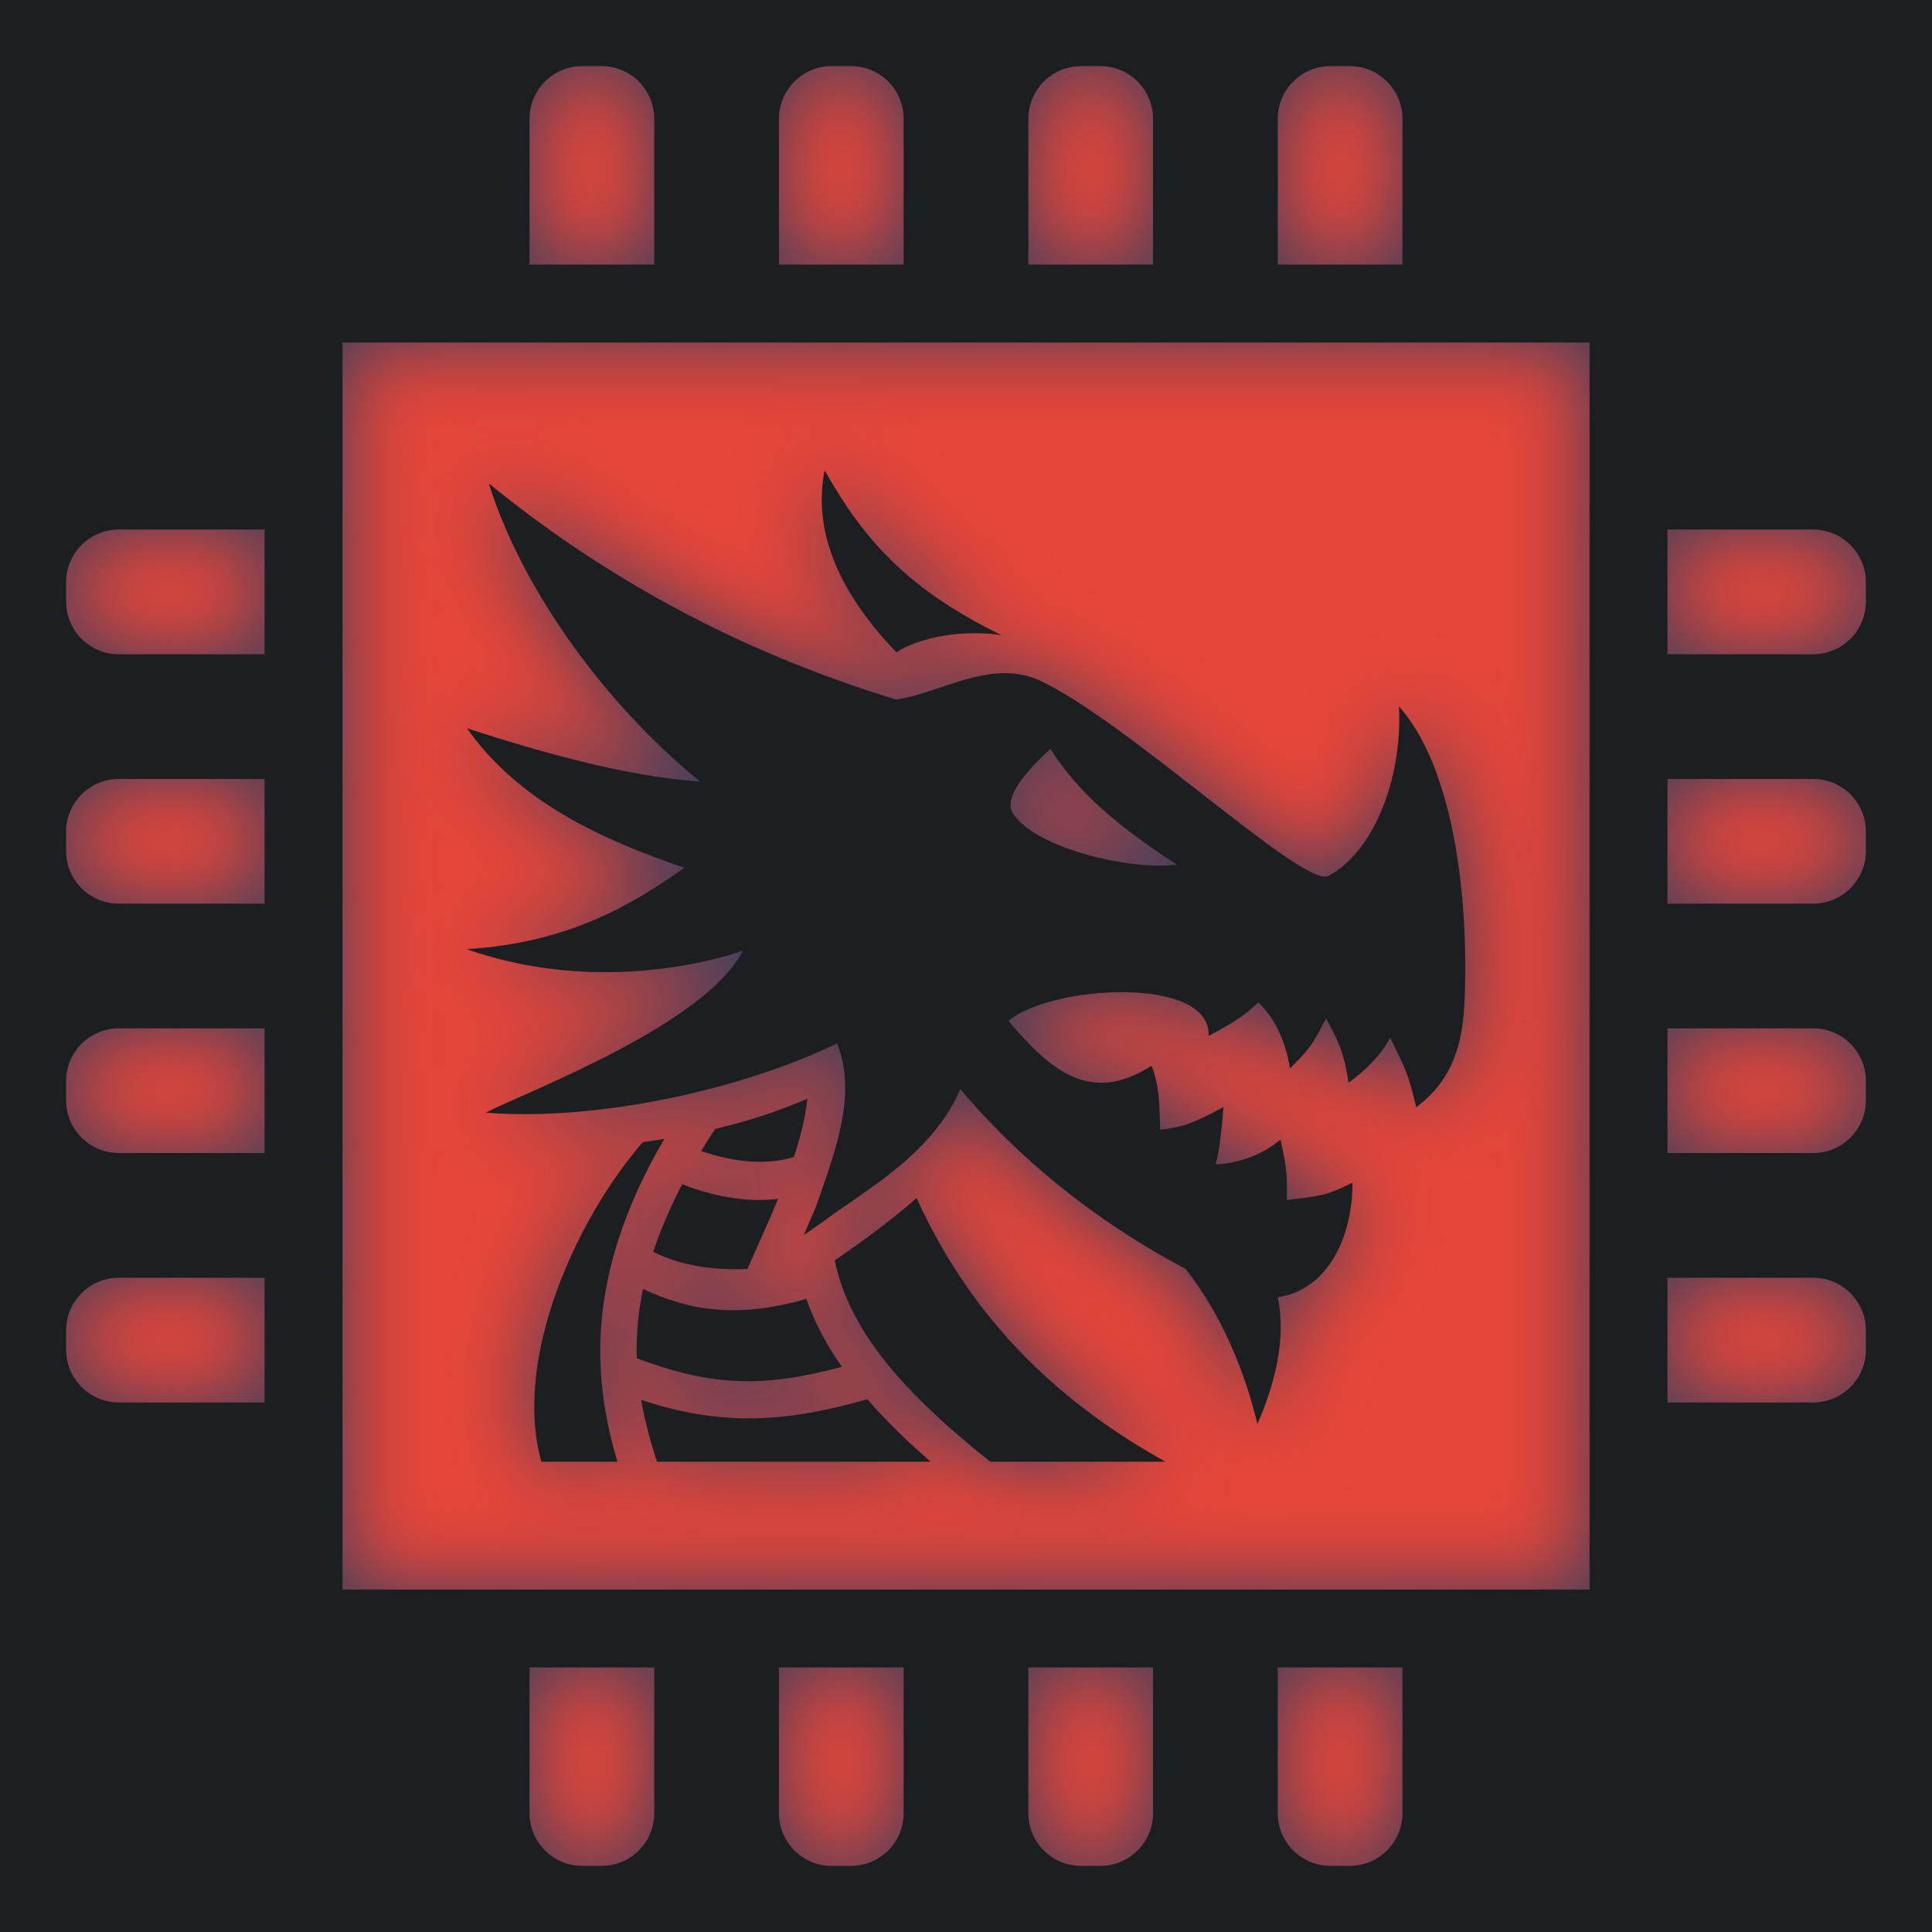
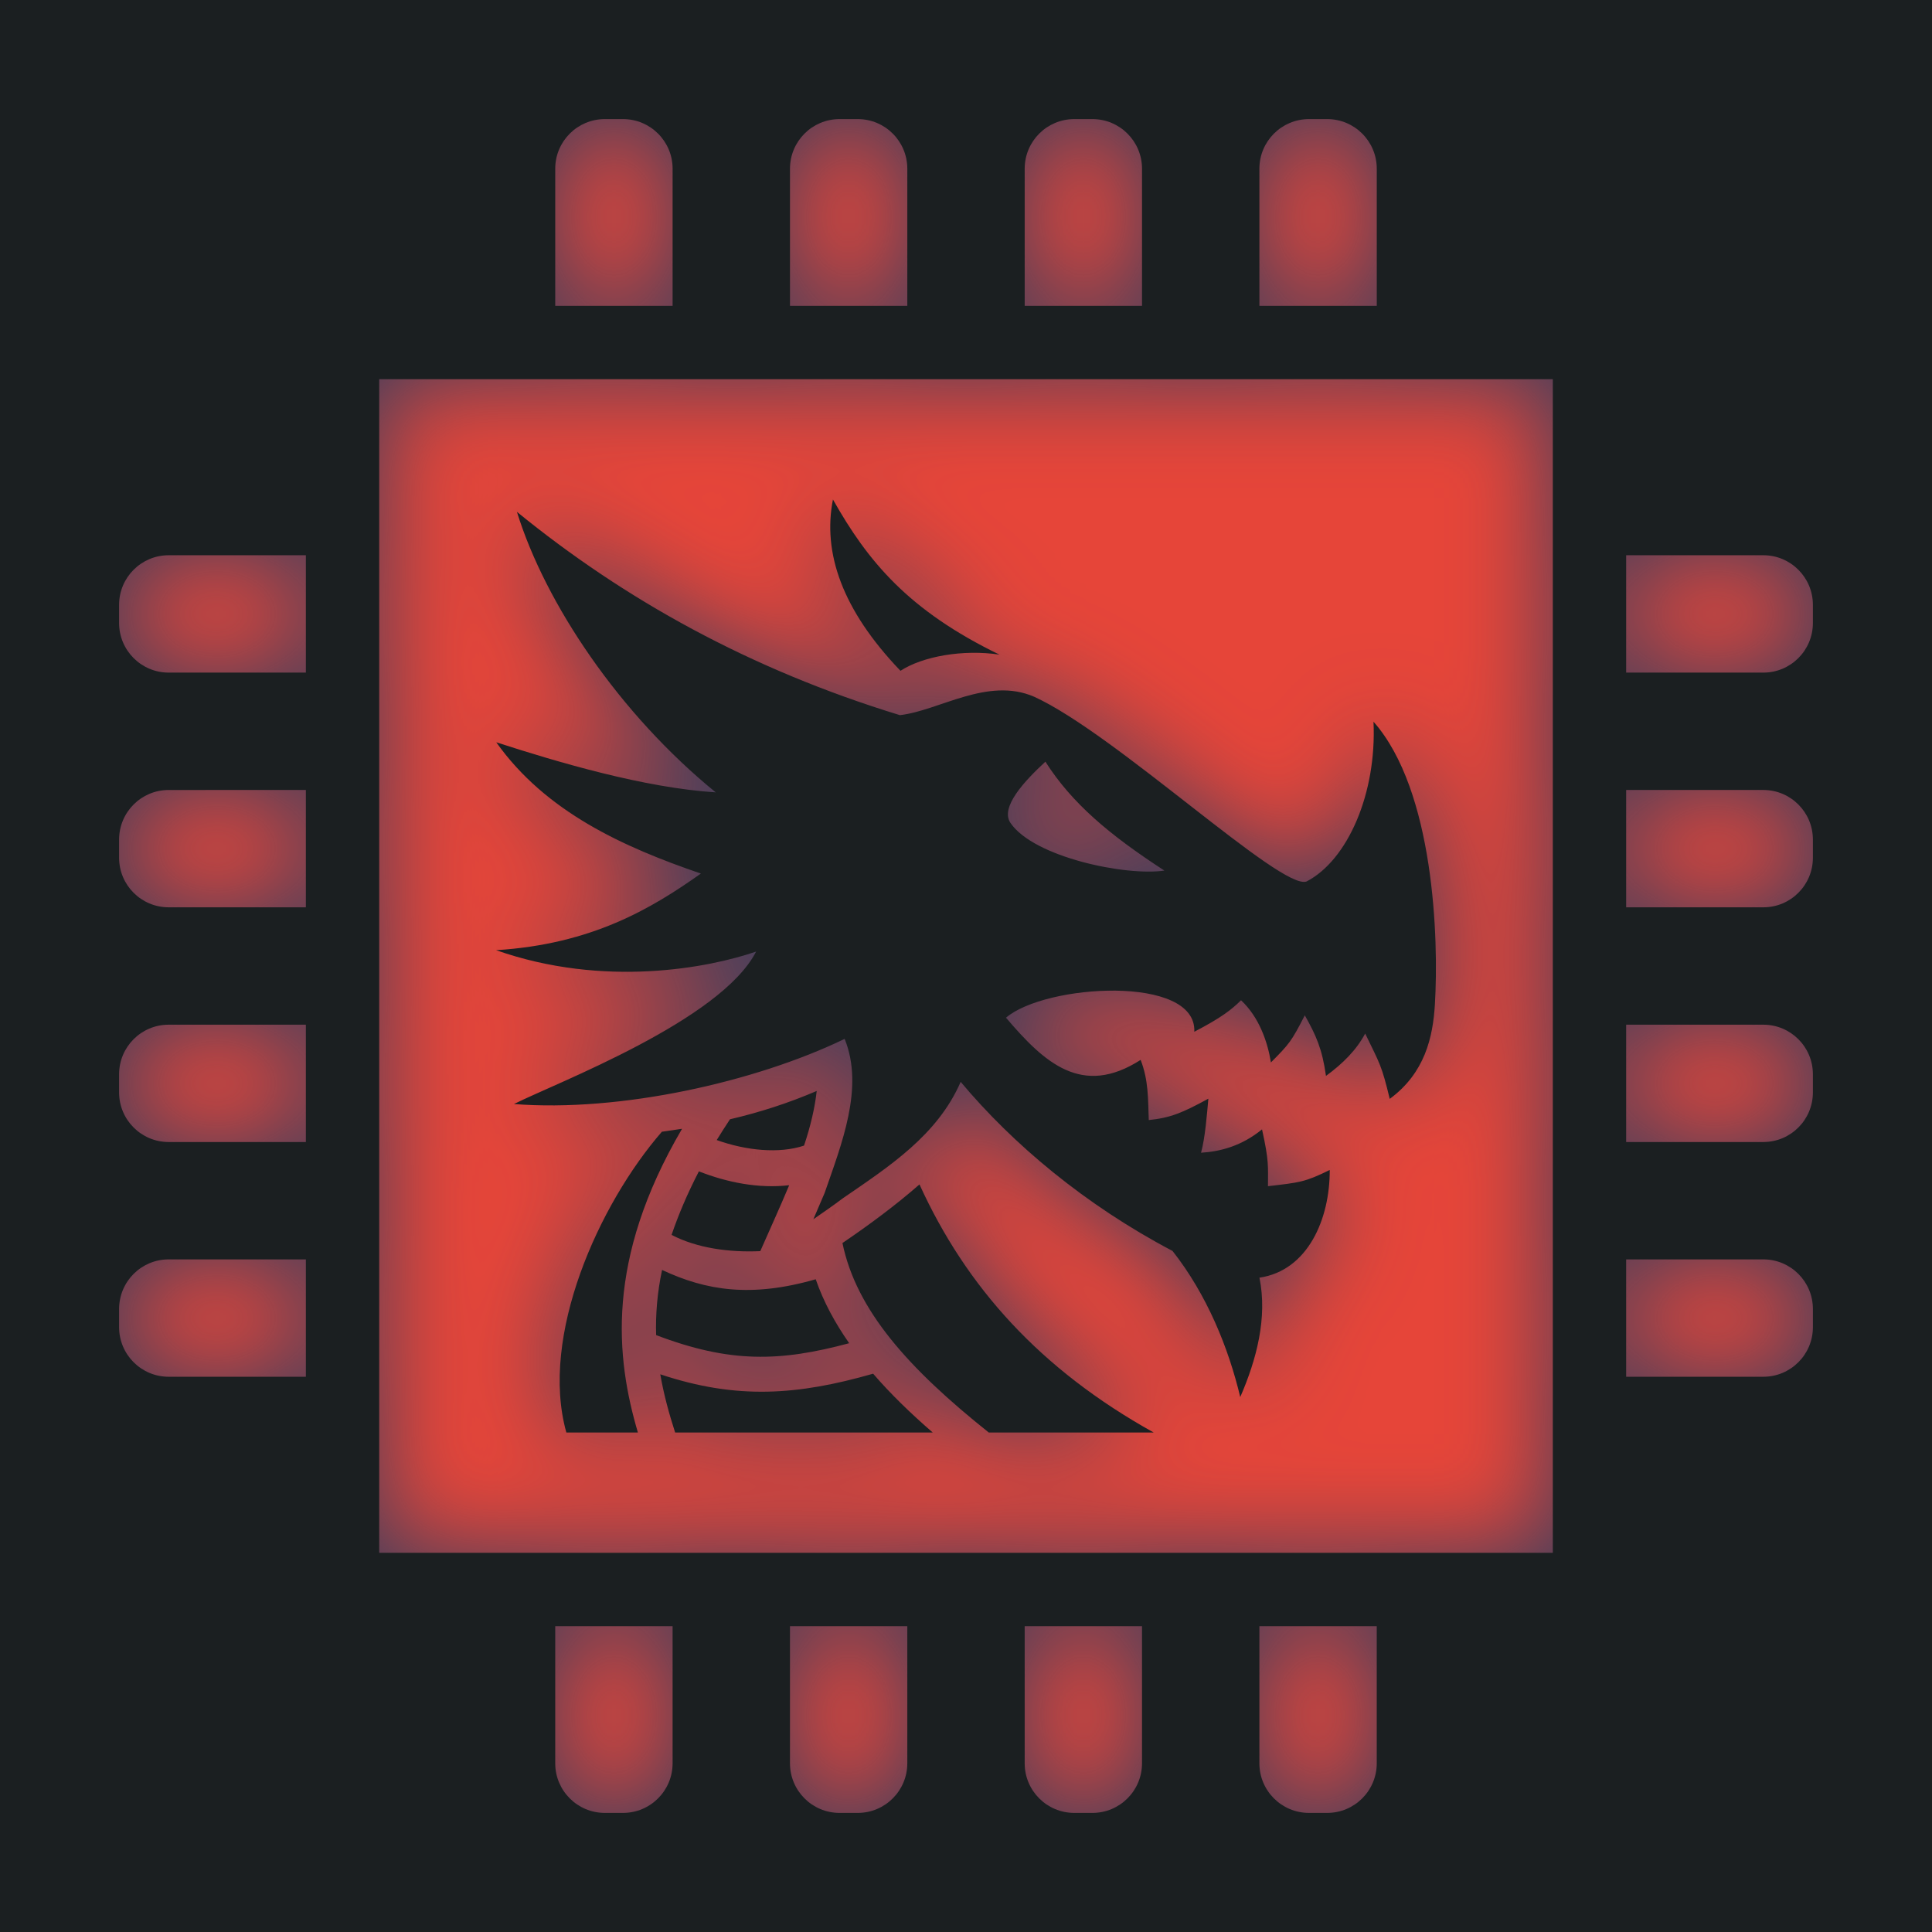
- <svg xmlns="http://www.w3.org/2000/svg" version="1.2" id="Layer_1" x="0px" y="0px" viewBox="-421 153 512 512" xml:space="preserve" width="512" height="512">
-   <defs id="defs7">
-     <filter style="color-interpolation-filters:sRGB;" id="filter980" x="-0.192" y="-0.155" width="1.374" height="1.301">
-       <feFlood flood-opacity="1" flood-color="rgb(58,63,94)" result="flood" id="feFlood970" />
-       <feComposite in="flood" in2="SourceGraphic" operator="out" result="composite1" id="feComposite972" />
-       <feGaussianBlur in="composite1" stdDeviation="15" result="blur" id="feGaussianBlur974" />
-       <feOffset dx="0" dy="0" result="offset" id="feOffset976" />
-       <feComposite in="offset" in2="SourceGraphic" operator="atop" result="composite2" id="feComposite978" />
-     </filter>
-     <filter style="color-interpolation-filters:sRGB;" id="filter1066" x="-0.059" y="-0.048" width="1.119" height="1.096">
-       <feFlood flood-opacity="1" flood-color="rgb(58,63,94)" result="flood" id="feFlood1056" />
-       <feComposite in="flood" in2="SourceGraphic" operator="out" result="composite1" id="feComposite1058" />
-       <feGaussianBlur in="composite1" stdDeviation="9.788" result="blur" id="feGaussianBlur1060" />
-       <feOffset dx="0" dy="0" result="offset" id="feOffset1062" />
-       <feComposite in="offset" in2="SourceGraphic" operator="atop" result="composite2" id="feComposite1064" />
-     </filter>
-     <filter style="color-interpolation-filters:sRGB;" id="filter3800" x="-0.061" y="-0.061" width="1.123" height="1.123">
-       <feFlood flood-opacity="1" flood-color="rgb(58,63,94)" result="flood" id="feFlood3790" />
-       <feComposite in="flood" in2="SourceGraphic" operator="out" result="composite1" id="feComposite3792" />
-       <feGaussianBlur in="composite1" stdDeviation="12.098" result="blur" id="feGaussianBlur3794" />
-       <feOffset dx="0" dy="0" result="offset" id="feOffset3796" />
-       <feComposite in="offset" in2="SourceGraphic" operator="atop" result="composite2" id="feComposite3798" />
-     </filter>
-     <filter style="color-interpolation-filters:sRGB;" id="filter4260" x="-0.057" y="-0.057" width="1.113" height="1.113">
-       <feFlood flood-opacity="1" flood-color="rgb(58,63,94)" result="flood" id="feFlood4250" />
-       <feComposite in="flood" in2="SourceGraphic" operator="out" result="composite1" id="feComposite4252" />
-       <feGaussianBlur in="composite1" stdDeviation="12.1" result="blur" id="feGaussianBlur4254" />
-       <feOffset dx="0" dy="0" result="offset" id="feOffset4256" />
-       <feComposite in="offset" in2="SourceGraphic" operator="atop" result="composite2" id="feComposite4258" />
-     </filter>
-     <filter style="color-interpolation-filters:sRGB;" id="filter893" x="-0.099" y="-0.077" width="1.198" height="1.153">
-       <feFlood flood-opacity="1" flood-color="rgb(58,63,94)" result="flood" id="feFlood883" />
-       <feComposite in="flood" in2="SourceGraphic" operator="out" result="composite1" id="feComposite885" />
-       <feGaussianBlur in="composite1" stdDeviation="15" result="blur" id="feGaussianBlur887" />
-       <feOffset dx="0" dy="0" result="offset" id="feOffset889" />
-       <feComposite in="offset" in2="SourceGraphic" operator="atop" result="composite2" id="feComposite891" />
-     </filter>
-     <filter style="color-interpolation-filters:sRGB;" id="filter893-7" x="-0.16" y="-0.161" width="1.312" height="1.314">
-       <feFlood flood-opacity="1" flood-color="rgb(58,63,94)" result="flood" id="feFlood883-7" />
-       <feComposite in="flood" in2="SourceGraphic" operator="out" result="composite1" id="feComposite885-5" />
-       <feGaussianBlur in="composite1" stdDeviation="15" result="blur" id="feGaussianBlur887-4" />
-       <feOffset dx="0" dy="0" result="offset" id="feOffset889-8" />
-       <feComposite in="offset" in2="SourceGraphic" operator="atop" result="composite2" id="feComposite891-1" />
-     </filter>
-     <filter style="color-interpolation-filters:sRGB;" id="filter937" x="-0.075" y="-0.075" width="1.149" height="1.15">
-       <feFlood flood-opacity="1" flood-color="rgb(58,63,94)" result="flood" id="feFlood927" />
-       <feComposite in="flood" in2="SourceGraphic" operator="out" result="composite1" id="feComposite929" />
-       <feGaussianBlur in="composite1" stdDeviation="14.772" result="blur" id="feGaussianBlur931" />
-       <feOffset dx="0" dy="0" result="offset" id="feOffset933" />
-       <feComposite in="offset" in2="SourceGraphic" operator="atop" result="composite2" id="feComposite935" />
+ <svg xmlns="http://www.w3.org/2000/svg" version="1.2" id="Layer_1" x="0px" y="0px" viewBox="0 0 512 512" xml:space="preserve" width="512" height="512">
+   <defs id="defs1">
+     <filter style="color-interpolation-filters:sRGB;" id="filter2" x="-0.07" y="-0.07" width="1.141" height="1.141">
+       <feFlood result="flood" in="SourceGraphic" flood-opacity="1" flood-color="rgb(58,63,94)" id="feFlood1" />
+       <feGaussianBlur result="blur" in="SourceGraphic" stdDeviation="15" id="feGaussianBlur1" />
+       <feOffset result="offset" in="blur" dx="0" dy="0" id="feOffset1" />
+       <feComposite result="comp1" operator="out" in="flood" in2="offset" id="feComposite1" />
+       <feComposite result="comp2" operator="atop" in="comp1" in2="SourceGraphic" id="feComposite2" />
    </filter>
  </defs>
-   <g id="g439" transform="translate(-421,153)" style="fill:#1b1f21;fill-opacity:1">
-     <g id="g8" style="fill:#1b1f21;fill-opacity:1">
- </g>
-     <g id="g10" style="fill:#1b1f21;fill-opacity:1">
- </g>
-     <g id="g12" style="fill:#1b1f21;fill-opacity:1">
- </g>
-     <g id="g14" style="fill:#1b1f21;fill-opacity:1">
- </g>
-     <g id="g16" style="fill:#1b1f21;fill-opacity:1">
- </g>
-     <g id="g18" style="fill:#1b1f21;fill-opacity:1">
- </g>
-     <g id="g20" style="fill:#1b1f21;fill-opacity:1">
- </g>
-     <g id="g22" style="fill:#1b1f21;fill-opacity:1">
- </g>
-     <g id="g24" style="fill:#1b1f21;fill-opacity:1">
- </g>
-     <g id="g26" style="fill:#1b1f21;fill-opacity:1">
- </g>
-     <g id="g28" style="fill:#1b1f21;fill-opacity:1">
- </g>
-     <g id="g30" style="fill:#1b1f21;fill-opacity:1">
- </g>
-     <g id="g32" style="fill:#1b1f21;fill-opacity:1">
- </g>
-     <g id="g34" style="fill:#1b1f21;fill-opacity:1">
- </g>
-     <g id="g36" style="fill:#1b1f21;fill-opacity:1">
- </g>
-     <g id="g1182" transform="translate(131.2651,78.46136)" style="fill:#1b1f21;fill-opacity:1">
-       <g id="g14-6" style="fill:#1b1f21;fill-opacity:1">
- </g>
-       <g id="g16-7" style="fill:#1b1f21;fill-opacity:1">
- </g>
-       <g id="g18-5" style="fill:#1b1f21;fill-opacity:1">
- </g>
-       <g id="g20-3" style="fill:#1b1f21;fill-opacity:1">
- </g>
-       <g id="g22-5" style="fill:#1b1f21;fill-opacity:1">
- </g>
-       <g id="g24-6" style="fill:#1b1f21;fill-opacity:1">
- </g>
-       <g id="g26-2" style="fill:#1b1f21;fill-opacity:1">
- </g>
-       <g id="g28-9" style="fill:#1b1f21;fill-opacity:1">
- </g>
-       <g id="g30-1" style="fill:#1b1f21;fill-opacity:1">
- </g>
-       <g id="g32-27" style="fill:#1b1f21;fill-opacity:1">
- </g>
-       <g id="g34-09" style="fill:#1b1f21;fill-opacity:1">
- </g>
-       <g id="g36-3" style="fill:#1b1f21;fill-opacity:1">
- </g>
-       <g id="g38" style="fill:#1b1f21;fill-opacity:1">
- </g>
-       <g id="g40" style="fill:#1b1f21;fill-opacity:1">
- </g>
-       <g id="g42" style="fill:#1b1f21;fill-opacity:1">
- </g>
-       <g id="g541" transform="translate(26.04745,-8.002671)" style="fill:#1b1f21;fill-opacity:1">
-         <g id="g20-6" style="fill:#1b1f21;fill-opacity:1">
- </g>
-         <g id="g22-7" style="fill:#1b1f21;fill-opacity:1">
- </g>
-         <g id="g24-5" style="fill:#1b1f21;fill-opacity:1">
- </g>
-         <g id="g26-3" style="fill:#1b1f21;fill-opacity:1">
- </g>
-         <g id="g28-5" style="fill:#1b1f21;fill-opacity:1">
- </g>
-         <g id="g30-6" style="fill:#1b1f21;fill-opacity:1">
- </g>
-         <g id="g32-2" style="fill:#1b1f21;fill-opacity:1">
- </g>
-         <g id="g34-9" style="fill:#1b1f21;fill-opacity:1">
- </g>
-         <g id="g36-1" style="fill:#1b1f21;fill-opacity:1">
- </g>
-         <g id="g38-2" style="fill:#1b1f21;fill-opacity:1">
- </g>
-         <g id="g40-7" style="fill:#1b1f21;fill-opacity:1">
- </g>
-         <g id="g42-0" style="fill:#1b1f21;fill-opacity:1">
- </g>
-         <g id="g44" style="fill:#1b1f21;fill-opacity:1">
- </g>
-         <g id="g46" style="fill:#1b1f21;fill-opacity:1">
- </g>
-         <g id="g48" style="fill:#1b1f21;fill-opacity:1">
- </g>
-         <g id="g319" transform="translate(-157.3126,-70.45869)" style="fill:#1b1f21;fill-opacity:1">
-           <g id="g949" style="fill:#1b1f21;fill-opacity:1">
-             <path d="M 0,0 H 512 V 512 H 0 Z" fill="#b90202" fill-opacity="1" id="path902" style="fill:#1b1f21;fill-opacity:1" />
-             <g id="g1524" transform="matrix(0.6529937,0.6509531,-0.6509531,0.6529937,760.9603,405.168)" style="fill:#1b1f21;fill-opacity:1">
-               <g class="" id="g1513" style="fill:#1b1f21;fill-opacity:1" />
-             </g>
-             <g id="g1741" transform="matrix(0.7314895,-0.7251916,0.7251916,0.7314895,174.7217,-127.5294)" style="fill:#1b1f21;fill-opacity:1">
-               <g class="" id="g1730" style="fill:#1b1f21;fill-opacity:1" />
-             </g>
-           </g>
-           <g id="g10-6" style="fill:#1b1f21;fill-opacity:1">
- </g>
-           <g id="g12-7" style="fill:#1b1f21;fill-opacity:1">
- </g>
-           <g id="g14-9" style="fill:#1b1f21;fill-opacity:1">
- </g>
-           <g id="g16-5" style="fill:#1b1f21;fill-opacity:1">
- </g>
-           <g id="g18-3" style="fill:#1b1f21;fill-opacity:1">
- </g>
-           <g id="g20-5" style="fill:#1b1f21;fill-opacity:1">
- </g>
-           <g id="g22-6" style="fill:#1b1f21;fill-opacity:1">
- </g>
-           <g id="g24-2" style="fill:#1b1f21;fill-opacity:1">
- </g>
-           <g id="g26-9" style="fill:#1b1f21;fill-opacity:1">
- </g>
-           <g id="g28-1" style="fill:#1b1f21;fill-opacity:1">
- </g>
-           <g id="g30-2" style="fill:#1b1f21;fill-opacity:1">
- </g>
-           <g id="g32-7" style="fill:#1b1f21;fill-opacity:1">
- </g>
-           <g id="g34-0" style="fill:#1b1f21;fill-opacity:1">
- </g>
-           <g id="g36-9" style="fill:#1b1f21;fill-opacity:1">
- </g>
-           <g id="g38-3" style="fill:#1b1f21;fill-opacity:1">
- </g>
-         </g>
-       </g>
-     </g>
-     <g id="g1551" transform="matrix(0.5122272,0,0,0.5122272,124.8544,126.0789)" style="fill:#1b1f21;fill-opacity:1">
-       <g id="g1478" style="fill:#1b1f21;fill-opacity:1">
-         <g id="g1476" style="fill:#1b1f21;fill-opacity:1">
- 		
- 	</g>
-       </g>
-       <g id="g1484" style="fill:#1b1f21;fill-opacity:1">
-         <g id="g1482" style="fill:#1b1f21;fill-opacity:1">
- 		
- 	</g>
-       </g>
-       <g id="g1490" style="fill:#1b1f21;fill-opacity:1">
-         <g id="g1488" style="fill:#1b1f21;fill-opacity:1">
- 		
- 	</g>
-       </g>
-       <g id="g1492" style="fill:#1b1f21;fill-opacity:1">
- </g>
-       <g id="g1494" style="fill:#1b1f21;fill-opacity:1">
- </g>
-       <g id="g1496" style="fill:#1b1f21;fill-opacity:1">
- </g>
-       <g id="g1498" style="fill:#1b1f21;fill-opacity:1">
- </g>
-       <g id="g1500" style="fill:#1b1f21;fill-opacity:1">
- </g>
-       <g id="g1502" style="fill:#1b1f21;fill-opacity:1">
- </g>
-       <g id="g1504" style="fill:#1b1f21;fill-opacity:1">
- </g>
-       <g id="g1506" style="fill:#1b1f21;fill-opacity:1">
- </g>
-       <g id="g1508" style="fill:#1b1f21;fill-opacity:1">
- </g>
-       <g id="g1510" style="fill:#1b1f21;fill-opacity:1">
- </g>
-       <g id="g1512" style="fill:#1b1f21;fill-opacity:1">
- </g>
-       <g id="g1514" style="fill:#1b1f21;fill-opacity:1">
- </g>
-       <g id="g1516" style="fill:#1b1f21;fill-opacity:1">
- </g>
-       <g id="g1518" style="fill:#1b1f21;fill-opacity:1">
- </g>
-       <g id="g1520" style="fill:#1b1f21;fill-opacity:1">
- </g>
-     </g>
-   </g>
-   <g id="g2623" transform="matrix(0.3880947,0,0,0.3880947,-267.3774,341.8404)" />
-   <g id="g366" transform="matrix(0.6494255,0,0,0.6494255,-256.6911,316.5475)">
-     <g id="g309">
-       <g id="g307">
- 		
- 		
- 		
- 	</g>
-     </g>
-     <g id="g311">
- </g>
-     <g id="g313">
- </g>
-     <g id="g315">
- </g>
-     <g id="g317">
- </g>
-     <g id="g319-3">
- </g>
-     <g id="g321">
- </g>
-     <g id="g323">
- </g>
-     <g id="g325">
- </g>
-     <g id="g327">
- </g>
-     <g id="g329">
- </g>
-     <g id="g331">
- </g>
-     <g id="g333">
- </g>
-     <g id="g335">
- </g>
-     <g id="g337">
- </g>
-     <g id="g339">
- </g>
-   </g>
-   <g id="g314" transform="matrix(0.3554219,0,0,0.3554219,-255.9877,318.0125)">
-     <g id="g249">
-       <g id="g247">
- 		
- 	</g>
-     </g>
-     <g id="g255">
-       <g id="g253">
- 		
- 	</g>
-     </g>
-     <g id="g257">
- </g>
-     <g id="g259">
- </g>
-     <g id="g261">
- </g>
-     <g id="g263">
- </g>
-     <g id="g265">
- </g>
-     <g id="g267">
- </g>
-     <g id="g269">
- </g>
-     <g id="g271">
- </g>
-     <g id="g273">
- </g>
-     <g id="g275">
- </g>
-     <g id="g277">
- </g>
-     <g id="g279">
- </g>
-     <g id="g281">
- </g>
-     <g id="g283">
- </g>
-     <g id="g285">
- </g>
-   </g>
-   <g style="fill:#000000" id="g1111" transform="matrix(3.723832,0,0,3.723832,-258.0958,310.3184)" />
-   <g style="fill:#000000" id="g1846" transform="matrix(0.3894442,0,0,0.3894442,-264.6975,331.6525)">
-     <g id="g1719">
-       <g id="g1717">
- 		
- 	</g>
-     </g>
-     <g id="g1725">
-       <g id="g1723">
- 		
- 	</g>
-     </g>
-     <g id="g1731">
-       <g id="g1729">
- 		
- 	</g>
-     </g>
-     <g id="g1737">
-       <g id="g1735">
- 		
- 	</g>
-     </g>
-     <g id="g1743">
-       <g id="g1741-6">
- 		
- 	</g>
-     </g>
-     <g id="g1749">
-       <g id="g1747">
- 		
- 	</g>
-     </g>
-     <g id="g1755">
-       <g id="g1753">
- 		
- 	</g>
-     </g>
-     <g id="g1761">
-       <g id="g1759">
- 		
- 	</g>
-     </g>
-     <g id="g1767">
-       <g id="g1765">
- 		
- 	</g>
-     </g>
-     <g id="g1773">
-       <g id="g1771">
- 		
- 	</g>
-     </g>
-     <g id="g1779">
-       <g id="g1777">
- 		
- 	</g>
-     </g>
-     <g id="g1785">
-       <g id="g1783">
- 		
- 	</g>
-     </g>
-     <g id="g1791">
-       <g id="g1789">
- 		
- 	</g>
-     </g>
-     <g id="g1797">
-       <g id="g1795">
- 		
- 	</g>
-     </g>
-   </g>
-   <style type="text/css" id="style4077">
- 	.st0{fill:#000000;}
- </style>
-   <g id="g4113" transform="matrix(0.9315556,0,0,0.9315556,-403.4782,170.5218)" style="fill:#e64539;fill-opacity:1;filter:url(#filter4260)">
-     <path class="st0" d="M 167.314,14.993 C 167.314,6.712 160.603,0 152.332,0 h -5.514 c -8.27,0 -14.982,6.712 -14.982,14.993 V 56.46 h 35.478 z" id="path4079" style="fill:#e64539;fill-opacity:1" />
-     <path class="st0" d="M 238.261,14.993 C 238.261,6.712 231.549,0 223.279,0 h -5.504 c -8.271,0 -14.982,6.712 -14.982,14.993 V 56.46 h 35.468 V 14.993 Z" id="path4081" style="fill:#e64539;fill-opacity:1" />
-     <path class="st0" d="M 309.207,14.993 C 309.207,6.712 302.496,0 294.225,0 h -5.504 C 280.45,0 273.739,6.712 273.739,14.993 V 56.46 h 35.468 z" id="path4083" style="fill:#e64539;fill-opacity:1" />
-     <path class="st0" d="M 380.164,14.993 C 380.164,6.712 373.452,0 365.182,0 h -5.514 c -8.271,0 -14.982,6.712 -14.982,14.993 V 56.46 h 35.478 V 14.993 Z" id="path4085" style="fill:#e64539;fill-opacity:1" />
-     <path class="st0" d="m 131.836,497.007 c 0,8.281 6.712,14.993 14.982,14.993 h 5.514 c 8.27,0 14.982,-6.712 14.982,-14.993 V 455.55 h -35.478 z" id="path4087" style="fill:#e64539;fill-opacity:1" />
-     <path class="st0" d="m 202.793,497.007 c 0,8.281 6.711,14.993 14.982,14.993 h 5.504 c 8.271,0 14.982,-6.712 14.982,-14.993 V 455.55 h -35.468 z" id="path4089" style="fill:#e64539;fill-opacity:1" />
-     <path class="st0" d="m 273.739,497.007 c 0,8.281 6.711,14.993 14.982,14.993 h 5.504 c 8.271,0 14.982,-6.712 14.982,-14.993 V 455.55 h -35.468 z" id="path4091" style="fill:#e64539;fill-opacity:1" />
-     <path class="st0" d="m 344.685,497.007 c 0,8.281 6.712,14.993 14.982,14.993 h 5.514 c 8.27,0 14.982,-6.712 14.982,-14.993 V 455.55 h -35.478 z" id="path4093" style="fill:#e64539;fill-opacity:1" />
-     <path class="st0" d="m 497.017,131.836 h -41.466 v 35.478 h 41.466 c 8.272,0 14.982,-6.711 14.982,-14.992 v -5.494 c 0,-8.281 -6.71,-14.992 -14.982,-14.992 z" id="path4095" style="fill:#e64539;fill-opacity:1" />
-     <path class="st0" d="m 497.017,202.792 h -41.466 v 35.468 h 41.466 c 8.272,0 14.982,-6.712 14.982,-14.982 v -5.493 c 0,-8.281 -6.71,-14.993 -14.982,-14.993 z" id="path4097" style="fill:#e64539;fill-opacity:1" />
-     <path class="st0" d="m 497.017,273.739 h -41.466 v 35.468 h 41.466 c 8.272,0 14.982,-6.712 14.982,-14.993 v -5.493 c 0,-8.271 -6.71,-14.982 -14.982,-14.982 z" id="path4099" style="fill:#e64539;fill-opacity:1" />
-     <path class="st0" d="m 497.017,344.685 h -41.466 v 35.478 h 41.466 c 8.272,0 14.982,-6.712 14.982,-14.993 v -5.493 c 0,-8.28 -6.71,-14.992 -14.982,-14.992 z" id="path4101" style="fill:#e64539;fill-opacity:1" />
-     <path class="st0" d="m 0.001,146.828 v 5.494 c 0,8.281 6.712,14.992 14.982,14.992 H 56.46 V 131.836 H 14.983 c -8.27,0 -14.982,6.711 -14.982,14.992 z" id="path4103" style="fill:#e64539;fill-opacity:1" />
-     <path class="st0" d="m 0.001,217.786 v 5.493 c 0,8.27 6.712,14.982 14.982,14.982 H 56.46 V 202.793 H 14.983 c -8.27,-0.001 -14.982,6.711 -14.982,14.993 z" id="path4105" style="fill:#e64539;fill-opacity:1" />
-     <path class="st0" d="m 0.001,288.722 v 5.493 c 0,8.281 6.712,14.993 14.982,14.993 H 56.46 V 273.74 H 14.983 c -8.27,-0.001 -14.982,6.71 -14.982,14.982 z" id="path4107" style="fill:#e64539;fill-opacity:1" />
-     <path class="st0" d="m 0.001,359.678 v 5.493 c 0,8.281 6.712,14.993 14.982,14.993 H 56.46 V 344.686 H 14.983 c -8.27,-10e-4 -14.982,6.711 -14.982,14.992 z" id="path4109" style="fill:#e64539;fill-opacity:1" />
-     <path id="path4111" style="fill:#e64539;fill-opacity:1" class="st0" d="M 78.627 78.627 L 78.627 433.381 L 433.381 433.381 L 433.381 78.627 L 78.627 78.627 z M 215.782 114.983 C 226.316 133.675 238.587 148.53 266.118 161.882 C 255.106 160.219 242.894 162.404 236.191 166.768 C 218.535 148.345 212.61 131.053 215.782 114.983 z M 120.254 118.719 C 152.801 145.245 190.765 166.348 236.013 180.173 C 247.804 178.857 262.526 168.502 276.591 174.607 C 301.19 185.799 351.405 233.381 358.946 230.448 C 371.336 224.044 380.194 203.875 379.177 182.148 C 397.551 202.917 398.929 247.925 397.732 267.676 C 397.133 277.492 394.739 288.327 384.085 296.167 C 381.631 285.992 381.152 285.692 376.663 276.415 C 374.03 281.383 369.9 285.512 364.813 289.223 C 363.676 281.083 361.821 276.954 358.41 270.909 C 354.34 278.869 353.74 279.528 348.174 285.154 C 347.157 278.869 344.584 271.447 339.138 266.359 C 336.265 269.172 333.392 271.507 325.013 275.876 C 325.791 258.579 279.944 261.453 268.093 271.628 C 279.705 285.274 291.075 295.748 308.791 284.376 C 311.185 290.6 311.007 296.046 311.246 302.57 C 317.77 301.912 321.48 300.356 329.26 296.106 C 328.841 300.775 328.303 307.897 327.046 312.445 C 332.912 312.086 339.315 310.411 345.48 305.384 C 347.635 315.08 347.277 316.517 347.277 322.562 C 356.913 321.424 358.408 321.364 365.949 317.653 C 366.009 332.437 359.366 348.057 344.702 350.212 C 347.156 362.242 343.864 374.872 338.896 386.303 C 335.365 371.46 328.841 355.359 318.427 342.132 C 291.913 328.186 270.009 309.694 254.388 291.02 C 247.385 307.12 232.899 316.516 218.774 326.212 C 215.901 328.367 212.91 330.461 209.857 332.556 C 210.995 329.923 212.131 327.289 213.269 324.595 C 218.356 309.872 225.298 292.755 219.313 278.031 C 192.2 291.139 151.231 300.237 119.354 297.723 C 132.276 291.259 181.847 272.525 192.56 251.637 C 178.316 256.545 146.654 262.709 113.951 251.218 C 142.878 249.422 160.916 238.65 175.861 228.056 C 152.417 220.036 128.949 209.441 114.01 188.373 C 132.666 194.418 158.749 202.139 180.349 203.515 C 151.315 179.874 128.855 146.526 120.254 118.719 z M 280.002 194.24 C 273.718 200.045 266.177 208.064 269.469 212.793 C 276.591 223.147 304.363 228.892 315.974 227.157 C 299.275 216.324 287.962 206.749 280.002 194.24 z M 210.874 293.773 C 210.336 298.741 209.019 304.427 207.044 310.292 C 199.502 312.806 189.507 311.787 180.649 308.615 C 181.906 306.58 183.224 304.486 184.66 302.331 C 193.398 300.296 202.256 297.484 210.874 293.773 z M 170.175 305.204 C 146.928 344.885 150.168 374.453 156.823 397.017 L 135.199 397.017 C 127.023 367.869 145.032 328.007 164.071 306.101 L 170.175 305.204 z M 175.263 318.073 C 183.762 321.424 193.338 323.339 202.555 322.262 C 199.682 329.145 196.569 335.908 193.816 342.192 C 184.419 342.611 174.723 341.294 167.002 337.284 C 169.037 331.299 171.732 324.896 175.263 318.073 z M 241.938 322.023 C 256.123 353.146 278.506 377.984 312.741 397.017 L 262.885 397.017 C 238.645 377.685 222.844 360.089 218.655 339.739 C 226.855 334.173 234.756 328.307 241.938 322.023 z M 164.13 347.878 C 177.417 354.103 191.003 356.318 210.574 350.692 C 212.909 357.455 216.381 363.858 220.691 370.023 C 199.743 375.649 184.66 376.069 162.335 367.57 C 162.156 361.465 162.634 354.941 164.13 347.878 z M 227.932 379.24 C 233.14 385.285 239.183 391.152 245.947 397.017 L 168.08 397.017 C 166.284 391.451 164.668 385.645 163.591 379.42 C 186.754 387.141 205.129 385.764 227.932 379.24 z " />
-   </g>
-   <g class="" style="fill:#000000;fill-opacity:1" id="g6" transform="matrix(0.5575513,0,0,0.5575513,-307.7307,266.2724)" />
+   <path d="M 0,0 H 512 V 512 H 0 Z" fill="#b90202" fill-opacity="1" id="path902" style="fill:#1b1f21;fill-opacity:1" />
+   <path id="path4079" style="fill:#e64539;fill-opacity:1;filter:url(#filter2)" class="st0" d="m 146.818,-2.9587605e-4 c -8.27,0 -14.982,6.712 -14.982,14.993 v 41.467 h 35.479 V 14.993 c 0,-8.281 -6.712,-14.993 -14.982,-14.993 z m 70.956,0 c -8.271,0 -14.98,6.712 -14.98,14.993 v 41.467 h 35.467 V 14.993 c 0,-8.281 -6.71,-14.993 -14.98,-14.993 z m 70.946,0 c -8.271,0 -14.98,6.712 -14.98,14.993 v 41.467 h 35.467 V 14.993 c 0,-8.281 -6.709,-14.993 -14.98,-14.993 z m 70.948,0 c -8.271,0 -14.982,6.712 -14.982,14.993 v 41.467 h 35.479 V 14.993 c 0,-8.281 -6.713,-14.993 -14.982,-14.993 z M 78.627,78.627 V 433.381 H 433.381 V 78.627 Z M 215.782,114.983 c 10.534,18.692 22.804,33.547 50.336,46.899 -11.013,-1.664 -23.224,0.522 -29.927,4.885 -17.656,-18.422 -23.581,-35.714 -20.409,-51.785 z m -95.529,3.736 c 32.547,26.526 70.511,47.629 115.759,61.454 11.791,-1.317 26.513,-11.671 40.578,-5.567 24.599,11.192 74.814,58.774 82.356,55.842 12.389,-6.404 21.248,-26.574 20.23,-48.3 18.374,20.768 19.752,65.777 18.555,85.528 -0.599,9.816 -2.993,20.651 -13.647,28.491 -2.454,-10.175 -2.933,-10.475 -7.422,-19.752 -2.633,4.968 -6.763,9.097 -11.85,12.808 -1.137,-8.14 -2.992,-12.269 -6.403,-18.314 -4.07,7.96 -4.67,8.618 -10.236,14.244 -1.017,-6.284 -3.59,-13.707 -9.036,-18.794 -2.873,2.813 -5.746,5.147 -14.125,9.517 0.778,-17.297 -45.069,-14.423 -56.919,-4.248 11.611,13.646 22.982,24.119 40.698,12.747 2.394,6.225 2.216,11.671 2.455,18.195 6.524,-0.658 10.234,-2.214 18.014,-6.464 -0.419,4.668 -0.957,11.79 -2.214,16.339 5.865,-0.359 12.269,-2.034 18.434,-7.061 2.155,9.696 1.797,11.133 1.797,17.178 9.636,-1.137 11.131,-1.197 18.673,-4.908 0.06,14.783 -6.584,30.404 -21.247,32.559 2.454,12.03 -0.838,24.66 -5.806,36.091 -3.531,-14.843 -10.055,-30.945 -20.469,-44.172 -26.514,-13.945 -48.418,-32.438 -64.039,-51.112 -7.003,16.1 -21.488,25.496 -35.613,35.192 -2.873,2.155 -5.865,4.25 -8.917,6.344 1.137,-2.633 2.274,-5.268 3.411,-7.961 5.087,-14.723 12.03,-31.841 6.045,-46.564 -27.113,13.107 -68.082,22.205 -99.959,19.692 12.922,-6.464 62.492,-25.198 73.206,-46.086 -14.245,4.908 -45.906,11.072 -78.609,-0.419 28.926,-1.796 46.964,-12.568 61.909,-23.161 -23.444,-8.02 -46.912,-18.615 -61.851,-39.683 18.656,6.045 44.739,13.765 66.339,15.142 -29.034,-23.641 -51.495,-56.989 -60.096,-84.796 z m -105.272,13.117 c -8.27,0 -14.98,6.712 -14.98,14.993 v 5.493 c 0,8.281 6.71,14.993 14.98,14.993 h 41.478 v -35.479 z m 440.568,0 v 35.479 h 41.467 c 8.272,0 14.98,-6.712 14.98,-14.993 v -5.493 c 0,-8.281 -6.708,-14.993 -14.98,-14.993 z m -175.548,62.404 c -6.284,5.806 -13.825,13.825 -10.533,18.553 7.122,10.354 34.894,16.1 46.505,14.364 -16.699,-10.833 -28.012,-20.408 -35.972,-32.917 z m 175.548,8.552 v 35.469 h 41.467 c 8.272,0 14.98,-6.713 14.98,-14.982 v -5.493 c 0,-8.281 -6.708,-14.993 -14.98,-14.993 z m -440.568,0.002 c -8.27,-0.001 -14.98,6.711 -14.98,14.993 v 5.493 c 0,8.27 6.71,14.98 14.98,14.98 h 41.478 v -35.467 z m 0,70.946 c -8.27,-10e-4 -14.98,6.71 -14.98,14.982 v 5.493 c 0,8.281 6.71,14.993 14.98,14.993 h 41.478 v -35.469 z m 440.568,0 v 35.467 h 41.467 c 8.272,0 14.98,-6.712 14.98,-14.993 v -5.493 c 0,-8.271 -6.708,-14.98 -14.98,-14.98 z m -244.676,20.033 c -0.539,4.968 -1.855,10.654 -3.831,16.519 -7.541,2.514 -17.536,1.495 -26.394,-1.677 1.257,-2.035 2.574,-4.129 4.011,-6.284 8.738,-2.035 17.596,-4.848 26.214,-8.558 z m -40.7,11.431 c -23.246,39.682 -20.007,69.249 -13.351,91.813 h -21.625 c -8.176,-29.148 9.834,-69.01 28.873,-90.916 z m 5.089,12.869 c 8.499,3.352 18.075,5.266 27.292,4.189 -2.873,6.883 -5.986,13.646 -8.739,19.931 -9.397,0.419 -19.093,-0.898 -26.814,-4.908 2.035,-5.985 4.729,-12.388 8.261,-19.211 z m 66.675,3.95 c 14.185,31.123 36.568,55.961 70.803,74.994 h -49.856 c -24.24,-19.332 -40.041,-36.928 -44.23,-57.278 8.2,-5.566 16.101,-11.432 23.283,-17.716 z M 14.982,344.685 c -8.27,-10e-4 -14.98,6.712 -14.98,14.993 v 5.493 c 0,8.281 6.71,14.993 14.98,14.993 h 41.478 v -35.479 z m 440.568,0 v 35.477 h 41.467 c 8.272,0 14.98,-6.712 14.98,-14.993 v -5.493 c 0,-8.28 -6.708,-14.991 -14.98,-14.991 z m -291.421,3.193 c 13.287,6.225 26.873,8.44 46.444,2.814 2.334,6.763 5.807,13.166 10.116,19.331 -20.948,5.626 -36.031,6.046 -58.355,-2.453 -0.18,-6.105 0.298,-12.629 1.795,-19.692 z m 63.802,31.361 c 5.207,6.045 11.251,11.912 18.014,17.777 h -77.867 c -1.796,-5.566 -3.412,-11.372 -4.489,-17.597 23.163,7.721 41.538,6.344 64.341,-0.18 z m -96.097,76.311 v 41.457 c 0,8.281 6.713,14.993 14.982,14.993 h 5.514 c 8.27,0 14.982,-6.712 14.982,-14.993 v -41.457 z m 70.958,0 v 41.457 c 0,8.281 6.709,14.993 14.98,14.993 h 5.506 c 8.271,0 14.98,-6.712 14.98,-14.993 v -41.457 z m 70.946,0 v 41.457 c 0,8.281 6.709,14.993 14.98,14.993 h 5.506 c 8.271,0 14.98,-6.712 14.98,-14.993 v -41.457 z m 70.946,0 v 41.457 c 0,8.281 6.713,14.993 14.982,14.993 h 5.514 c 8.27,0 14.98,-6.712 14.98,-14.993 v -41.457 z" transform="matrix(0.8767182,0,0,0.8767111,31.56015,31.56199)" />
</svg>
